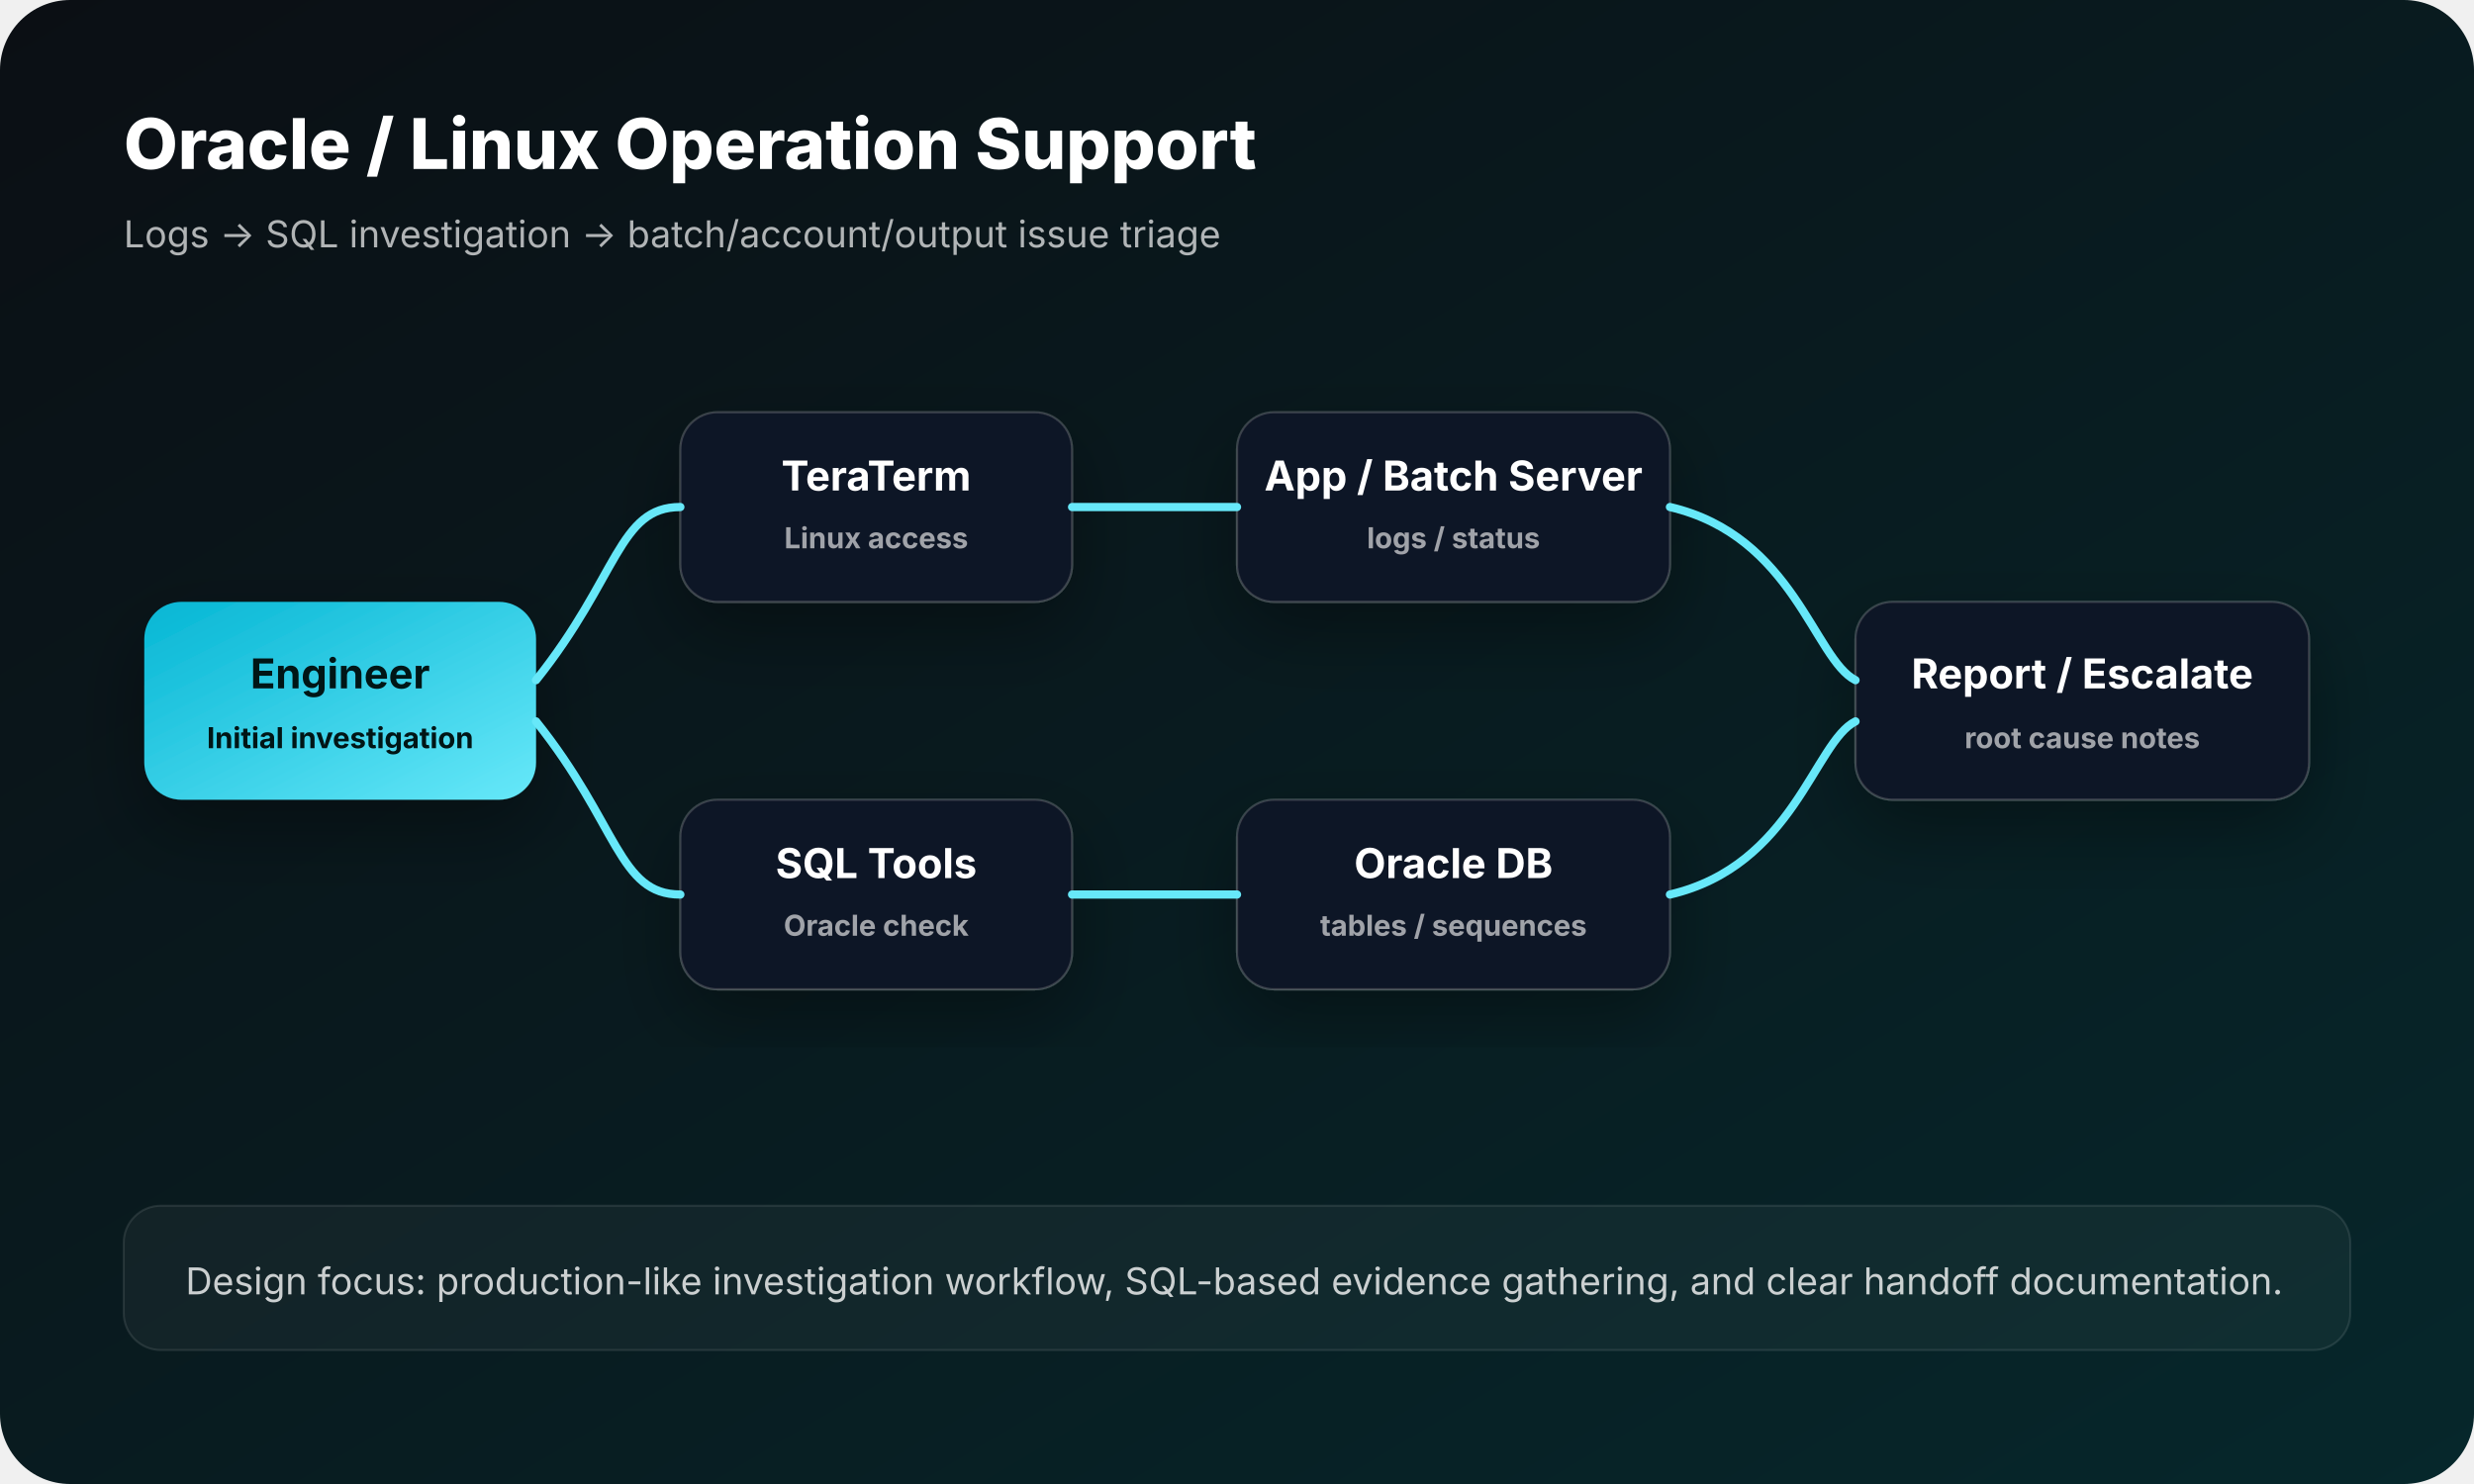
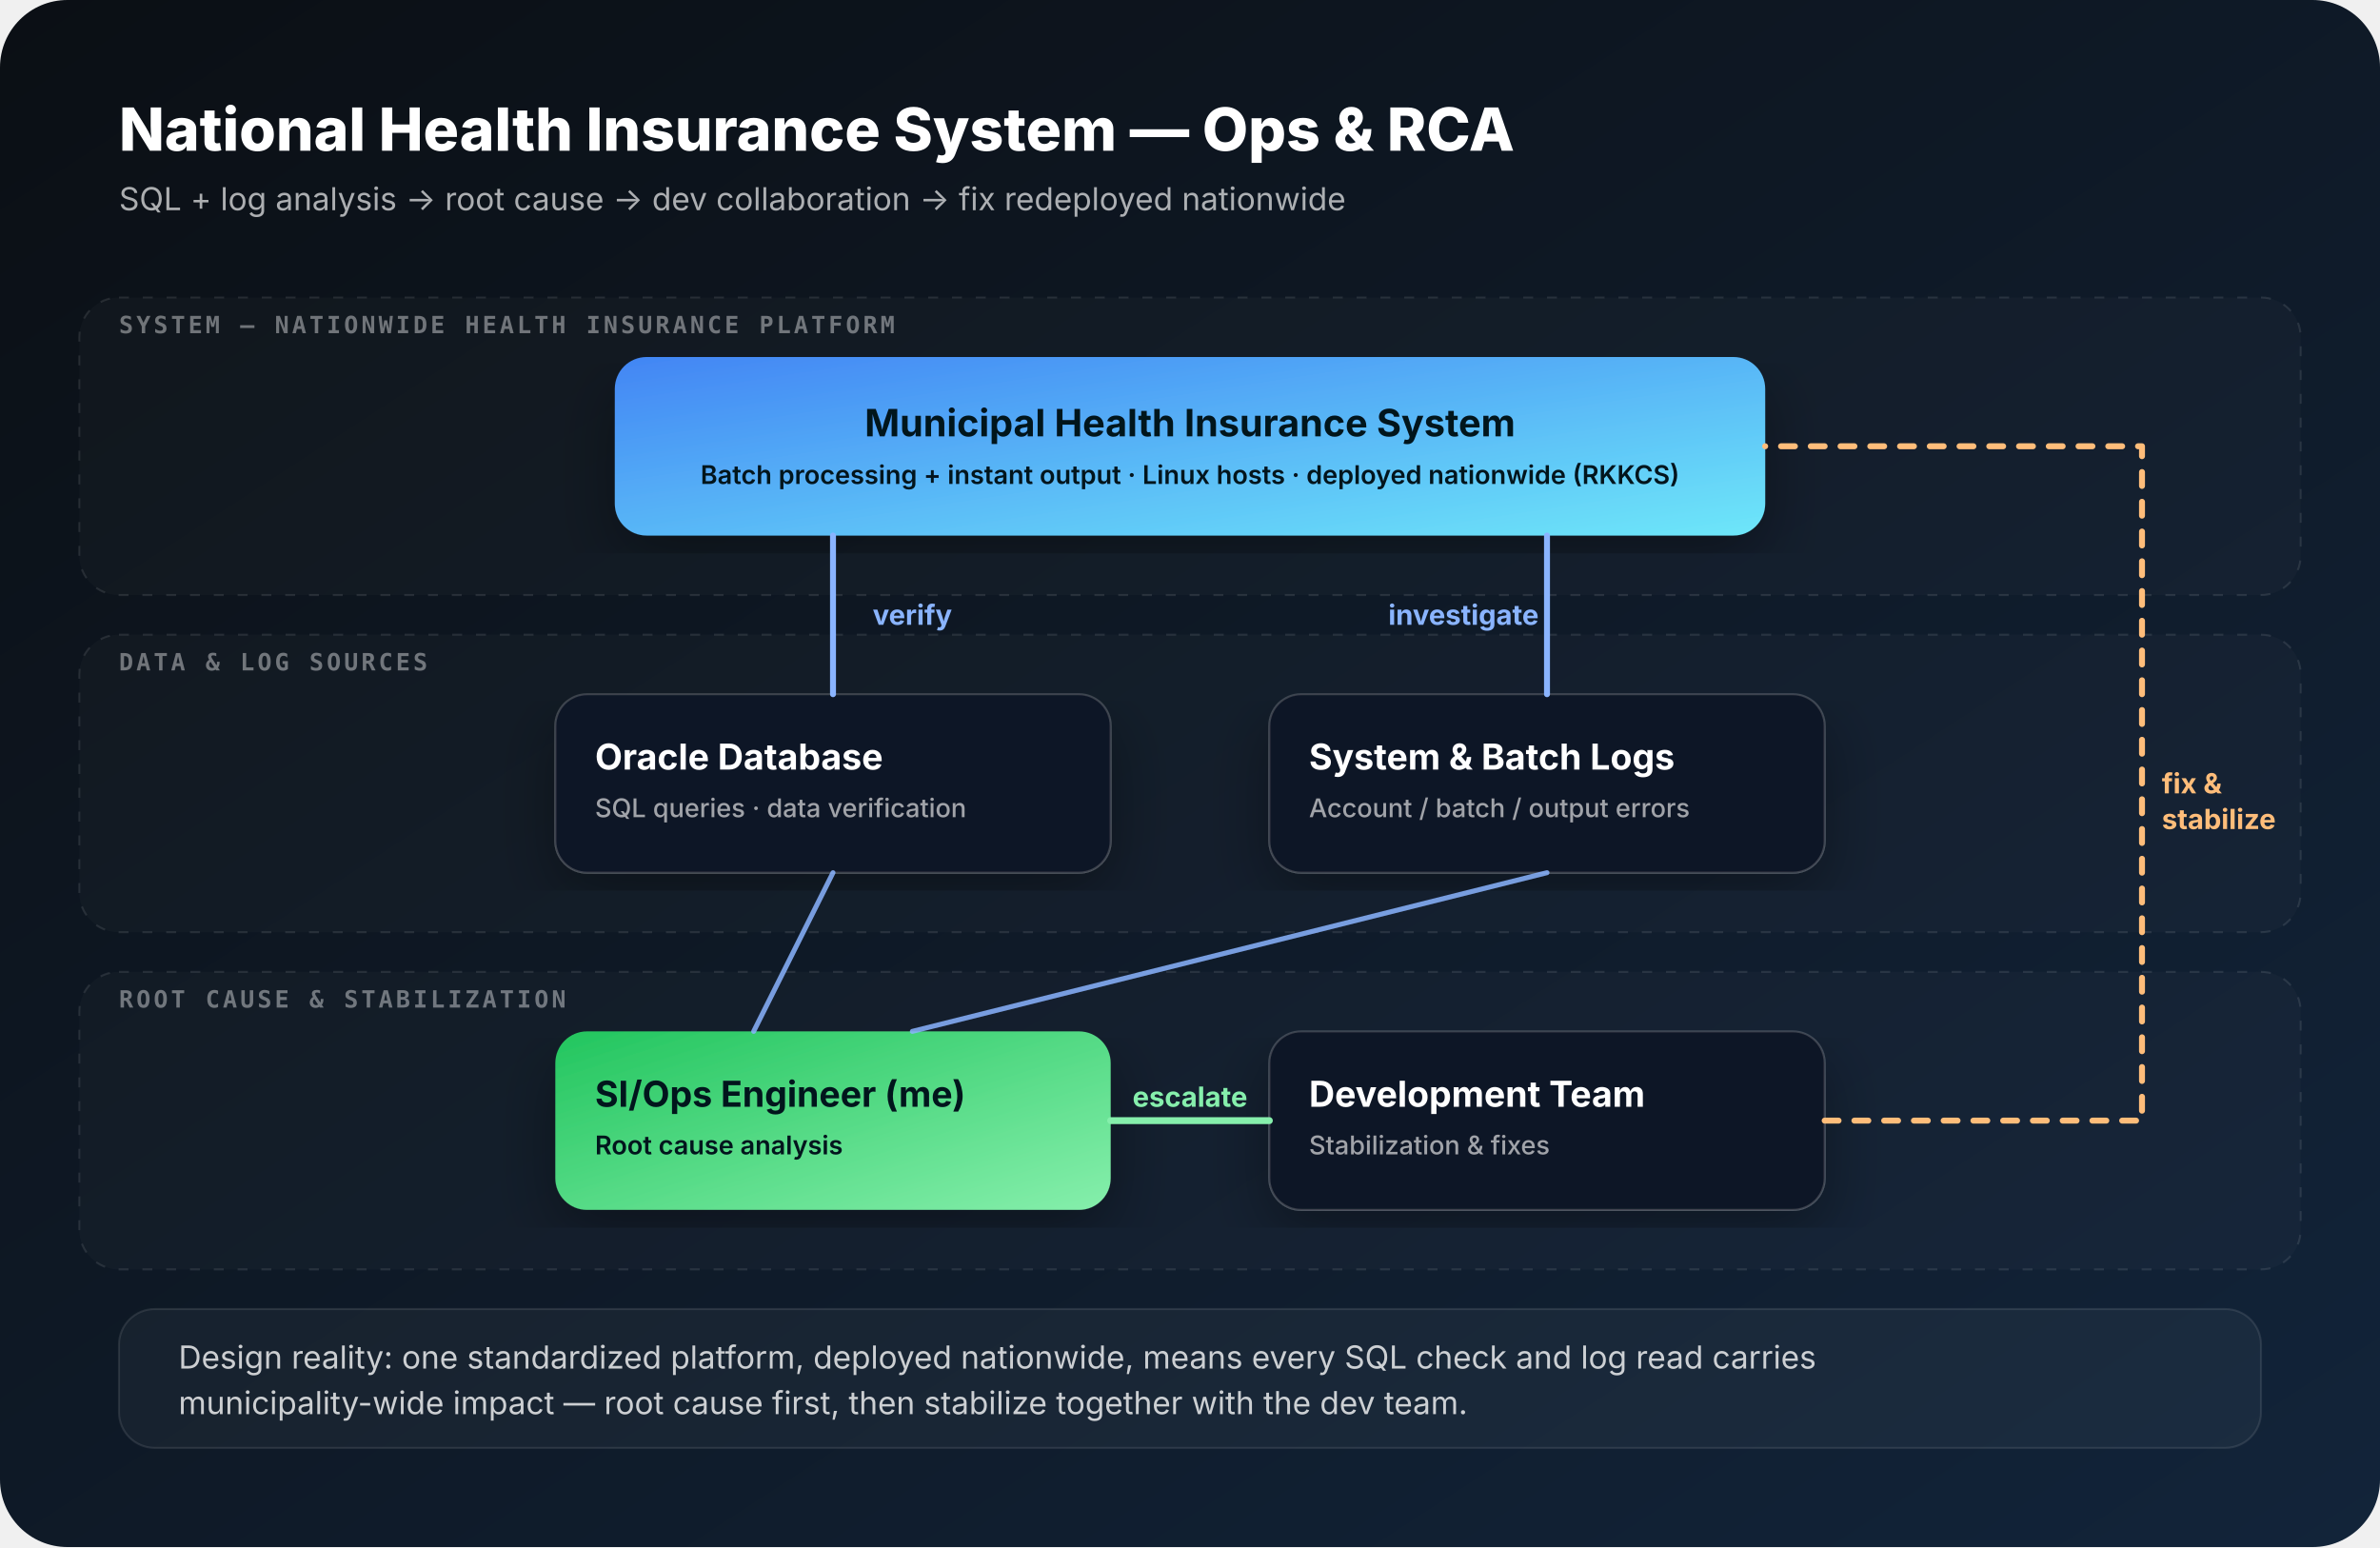
- <svg xmlns="http://www.w3.org/2000/svg" width="1200" height="720" viewBox="0 0 1200 720" role="img" aria-labelledby="title desc">
+ <svg xmlns="http://www.w3.org/2000/svg" width="1200" height="780" viewBox="0 0 1200 780" role="img" aria-labelledby="title desc">
  <defs>
    <linearGradient id="bg" x1="0" y1="0" x2="1" y2="1">
      <stop stop-color="#0b0f14" />
-       <stop offset="1" stop-color="#06272b" />
+       <stop offset="1" stop-color="#12243a" />
    </linearGradient>
-     <linearGradient id="ops" x1="0" y1="0" x2="1" y2="1">
-       <stop stop-color="#06b6d4" />
-       <stop offset="1" stop-color="#67e8f9" />
+     <linearGradient id="hub" x1="0" y1="0" x2="1" y2="1">
+       <stop stop-color="#4285f4" />
+       <stop offset="1" stop-color="#6ee7f9" />
+     </linearGradient>
+     <linearGradient id="me" x1="0" y1="0" x2="1" y2="1">
+       <stop stop-color="#22c55e" />
+       <stop offset="1" stop-color="#86efac" />
    </linearGradient>
    <filter id="shadow">
-       <feDropShadow dx="0" dy="14" stdDeviation="18" flood-color="#000" flood-opacity=".35" />
+       <feDropShadow dx="0" dy="12" stdDeviation="16" flood-color="#000" flood-opacity=".35" />
    </filter>
  </defs>
-   <rect width="1200" height="720" rx="34" fill="url(#bg)" />
-   <text x="60" y="82" fill="#fff" font-family="Inter, Arial" font-size="34" font-weight="800">Oracle / Linux Operation Support</text>
-   <text x="60" y="120" fill="rgba(255,255,255,.68)" font-family="Inter, Arial" font-size="18">Logs → SQL investigation → batch/account/output issue triage</text>
-   <g font-family="Inter, Arial" font-weight="700" font-size="20" text-anchor="middle" filter="url(#shadow)">
-     <rect x="70" y="292" width="190" height="96" rx="18" fill="url(#ops)" />
-     <text x="165" y="334" fill="#031316">Engineer</text>
-     <text x="165" y="363" fill="#031316" font-size="14">Initial investigation</text>
-     <rect x="330" y="200" width="190" height="92" rx="18" fill="#111827" stroke="rgba(255,255,255,.18)" />
-     <text x="425" y="238" fill="#fff">TeraTerm</text>
-     <text x="425" y="266" fill="rgba(255,255,255,.6)" font-size="14">Linux access</text>
-     <rect x="330" y="388" width="190" height="92" rx="18" fill="#111827" stroke="rgba(255,255,255,.18)" />
-     <text x="425" y="426" fill="#fff">SQL Tools</text>
-     <text x="425" y="454" fill="rgba(255,255,255,.6)" font-size="14">Oracle check</text>
-     <rect x="600" y="200" width="210" height="92" rx="18" fill="#111827" stroke="rgba(255,255,255,.18)" />
-     <text x="705" y="238" fill="#fff">App / Batch Server</text>
-     <text x="705" y="266" fill="rgba(255,255,255,.6)" font-size="14">logs / status</text>
-     <rect x="600" y="388" width="210" height="92" rx="18" fill="#111827" stroke="rgba(255,255,255,.18)" />
-     <text x="705" y="426" fill="#fff">Oracle DB</text>
-     <text x="705" y="454" fill="rgba(255,255,255,.6)" font-size="14">tables / sequences</text>
-     <rect x="900" y="292" width="220" height="96" rx="18" fill="#111827" stroke="rgba(255,255,255,.18)" />
-     <text x="1010" y="334" fill="#fff">Report / Escalate</text>
-     <text x="1010" y="363" fill="rgba(255,255,255,.6)" font-size="14">root cause notes</text>
+   <rect width="1200" height="780" rx="34" fill="url(#bg)" />
+   <text x="60" y="76" fill="#fff" font-family="Inter, Arial" font-size="30" font-weight="800">National Health Insurance System — Ops &amp; RCA</text>
+   <text x="60" y="106" fill="rgba(255,255,255,.66)" font-family="Inter, Arial" font-size="16">SQL + log analysis → root cause → dev collaboration → fix redeployed nationwide</text>
+   <g font-family="IBM Plex Mono, monospace" font-size="12" font-weight="600" letter-spacing="1.5" fill="rgba(255,255,255,.4)">
+     <text x="60" y="168">SYSTEM — NATIONWIDE HEALTH INSURANCE PLATFORM</text>
+     <text x="60" y="338">DATA &amp; LOG SOURCES</text>
+     <text x="60" y="508">ROOT CAUSE &amp; STABILIZATION</text>
  </g>
-   <g stroke="#67e8f9" stroke-width="4" fill="none" stroke-linecap="round" stroke-linejoin="round">
-     <path d="M260 330C300 280 300 246 330 246" />
-     <path d="M260 350C300 400 300 434 330 434" />
-     <path d="M520 246H600" />
-     <path d="M520 434H600" />
-     <path d="M810 246C870 260 880 320 900 330" />
-     <path d="M810 434C870 420 880 360 900 350" />
+   <rect x="40" y="150" width="1120" height="150" rx="20" fill="rgba(255,255,255,.02)" stroke="rgba(255,255,255,.10)" stroke-dasharray="5 7" />
+   <g font-family="Inter, Arial" font-weight="700" font-size="19" filter="url(#shadow)">
+     <rect x="310" y="180" width="580" height="90" rx="16" fill="url(#hub)" />
+     <text x="600" y="220" fill="#06121f" text-anchor="middle">Municipal Health Insurance System</text>
+     <text x="600" y="244" fill="#06121f" font-size="13" font-weight="600" text-anchor="middle">Batch processing + instant output · Linux hosts · deployed nationwide (RKKCS)</text>
  </g>
-   <rect x="60" y="585" width="1080" height="70" rx="18" fill="rgba(255,255,255,.04)" stroke="rgba(255,255,255,.1)" />
-   <text x="90" y="628" fill="rgba(255,255,255,.78)" font-family="Inter, Arial" font-size="18">Design focus: production-like investigation workflow, SQL-based evidence gathering, and clear handoff documentation.</text>
+   <rect x="40" y="320" width="1120" height="150" rx="20" fill="rgba(255,255,255,.02)" stroke="rgba(255,255,255,.10)" stroke-dasharray="5 7" />
+   <g font-family="Inter, Arial" font-weight="700" font-size="18" filter="url(#shadow)">
+     <rect x="280" y="350" width="280" height="90" rx="16" fill="#111827" stroke="rgba(255,255,255,.18)" />
+     <text x="300" y="388" fill="#fff">Oracle Database</text>
+     <text x="300" y="412" fill="rgba(255,255,255,.6)" font-size="13" font-weight="500">SQL queries · data verification</text>
+     <rect x="640" y="350" width="280" height="90" rx="16" fill="#111827" stroke="rgba(255,255,255,.18)" />
+     <text x="660" y="388" fill="#fff">System &amp; Batch Logs</text>
+     <text x="660" y="412" fill="rgba(255,255,255,.6)" font-size="13" font-weight="500">Account / batch / output errors</text>
+   </g>
+   <rect x="40" y="490" width="1120" height="150" rx="20" fill="rgba(255,255,255,.02)" stroke="rgba(255,255,255,.10)" stroke-dasharray="5 7" />
+   <g font-family="Inter, Arial" font-weight="700" font-size="18" filter="url(#shadow)">
+     <rect x="280" y="520" width="280" height="90" rx="16" fill="url(#me)" />
+     <text x="300" y="558" fill="#06121f">SI/Ops Engineer (me)</text>
+     <text x="300" y="582" fill="#06121f" font-size="13" font-weight="600">Root cause analysis</text>
+     <rect x="640" y="520" width="280" height="90" rx="16" fill="#111827" stroke="rgba(255,255,255,.18)" />
+     <text x="660" y="558" fill="#fff">Development Team</text>
+     <text x="660" y="582" fill="rgba(255,255,255,.6)" font-size="13" font-weight="500">Stabilization &amp; fixes</text>
+   </g>
+   <g stroke="#8ab4ff" stroke-width="3" fill="none" stroke-linecap="round" stroke-linejoin="round">
+     <path d="M420 270L420 350" />
+     <path d="M780 270L780 350" />
+   </g>
+   <g stroke="#8ab4ff" stroke-width="2.5" fill="none" stroke-linecap="round" stroke-linejoin="round" opacity=".85">
+     <path d="M420 440L380 520" />
+     <path d="M780 440L460 520" />
+   </g>
+   <g stroke="#86efac" stroke-width="3.5" fill="none" stroke-linecap="round" stroke-linejoin="round">
+     <path d="M560 565H640" />
+   </g>
+   <g stroke="#ffbd7a" stroke-width="3" fill="none" stroke-linecap="round" stroke-linejoin="round" stroke-dasharray="7 8">
+     <path d="M920 565H1080V225H890" />
+   </g>
+   <g font-family="Inter, Arial" font-size="14" font-weight="700">
+     <text x="440" y="315" fill="#8ab4ff">verify</text>
+     <text x="700" y="315" fill="#8ab4ff">investigate</text>
+     <text x="600" y="558" fill="#86efac" text-anchor="middle">escalate</text>
+     <text x="1090" y="400" fill="#ffbd7a">fix &amp;</text>
+     <text x="1090" y="418" fill="#ffbd7a">stabilize</text>
+   </g>
+   <rect x="60" y="660" width="1080" height="70" rx="18" fill="rgba(255,255,255,.04)" stroke="rgba(255,255,255,.1)" />
+   <text x="90" y="690" fill="rgba(255,255,255,.78)" font-family="Inter, Arial" font-size="16">Design reality: one standardized platform, deployed nationwide, means every SQL check and log read carries</text>
+   <text x="90" y="713" fill="rgba(255,255,255,.78)" font-family="Inter, Arial" font-size="16">municipality-wide impact — root cause first, then stabilize together with the dev team.</text>
</svg>
